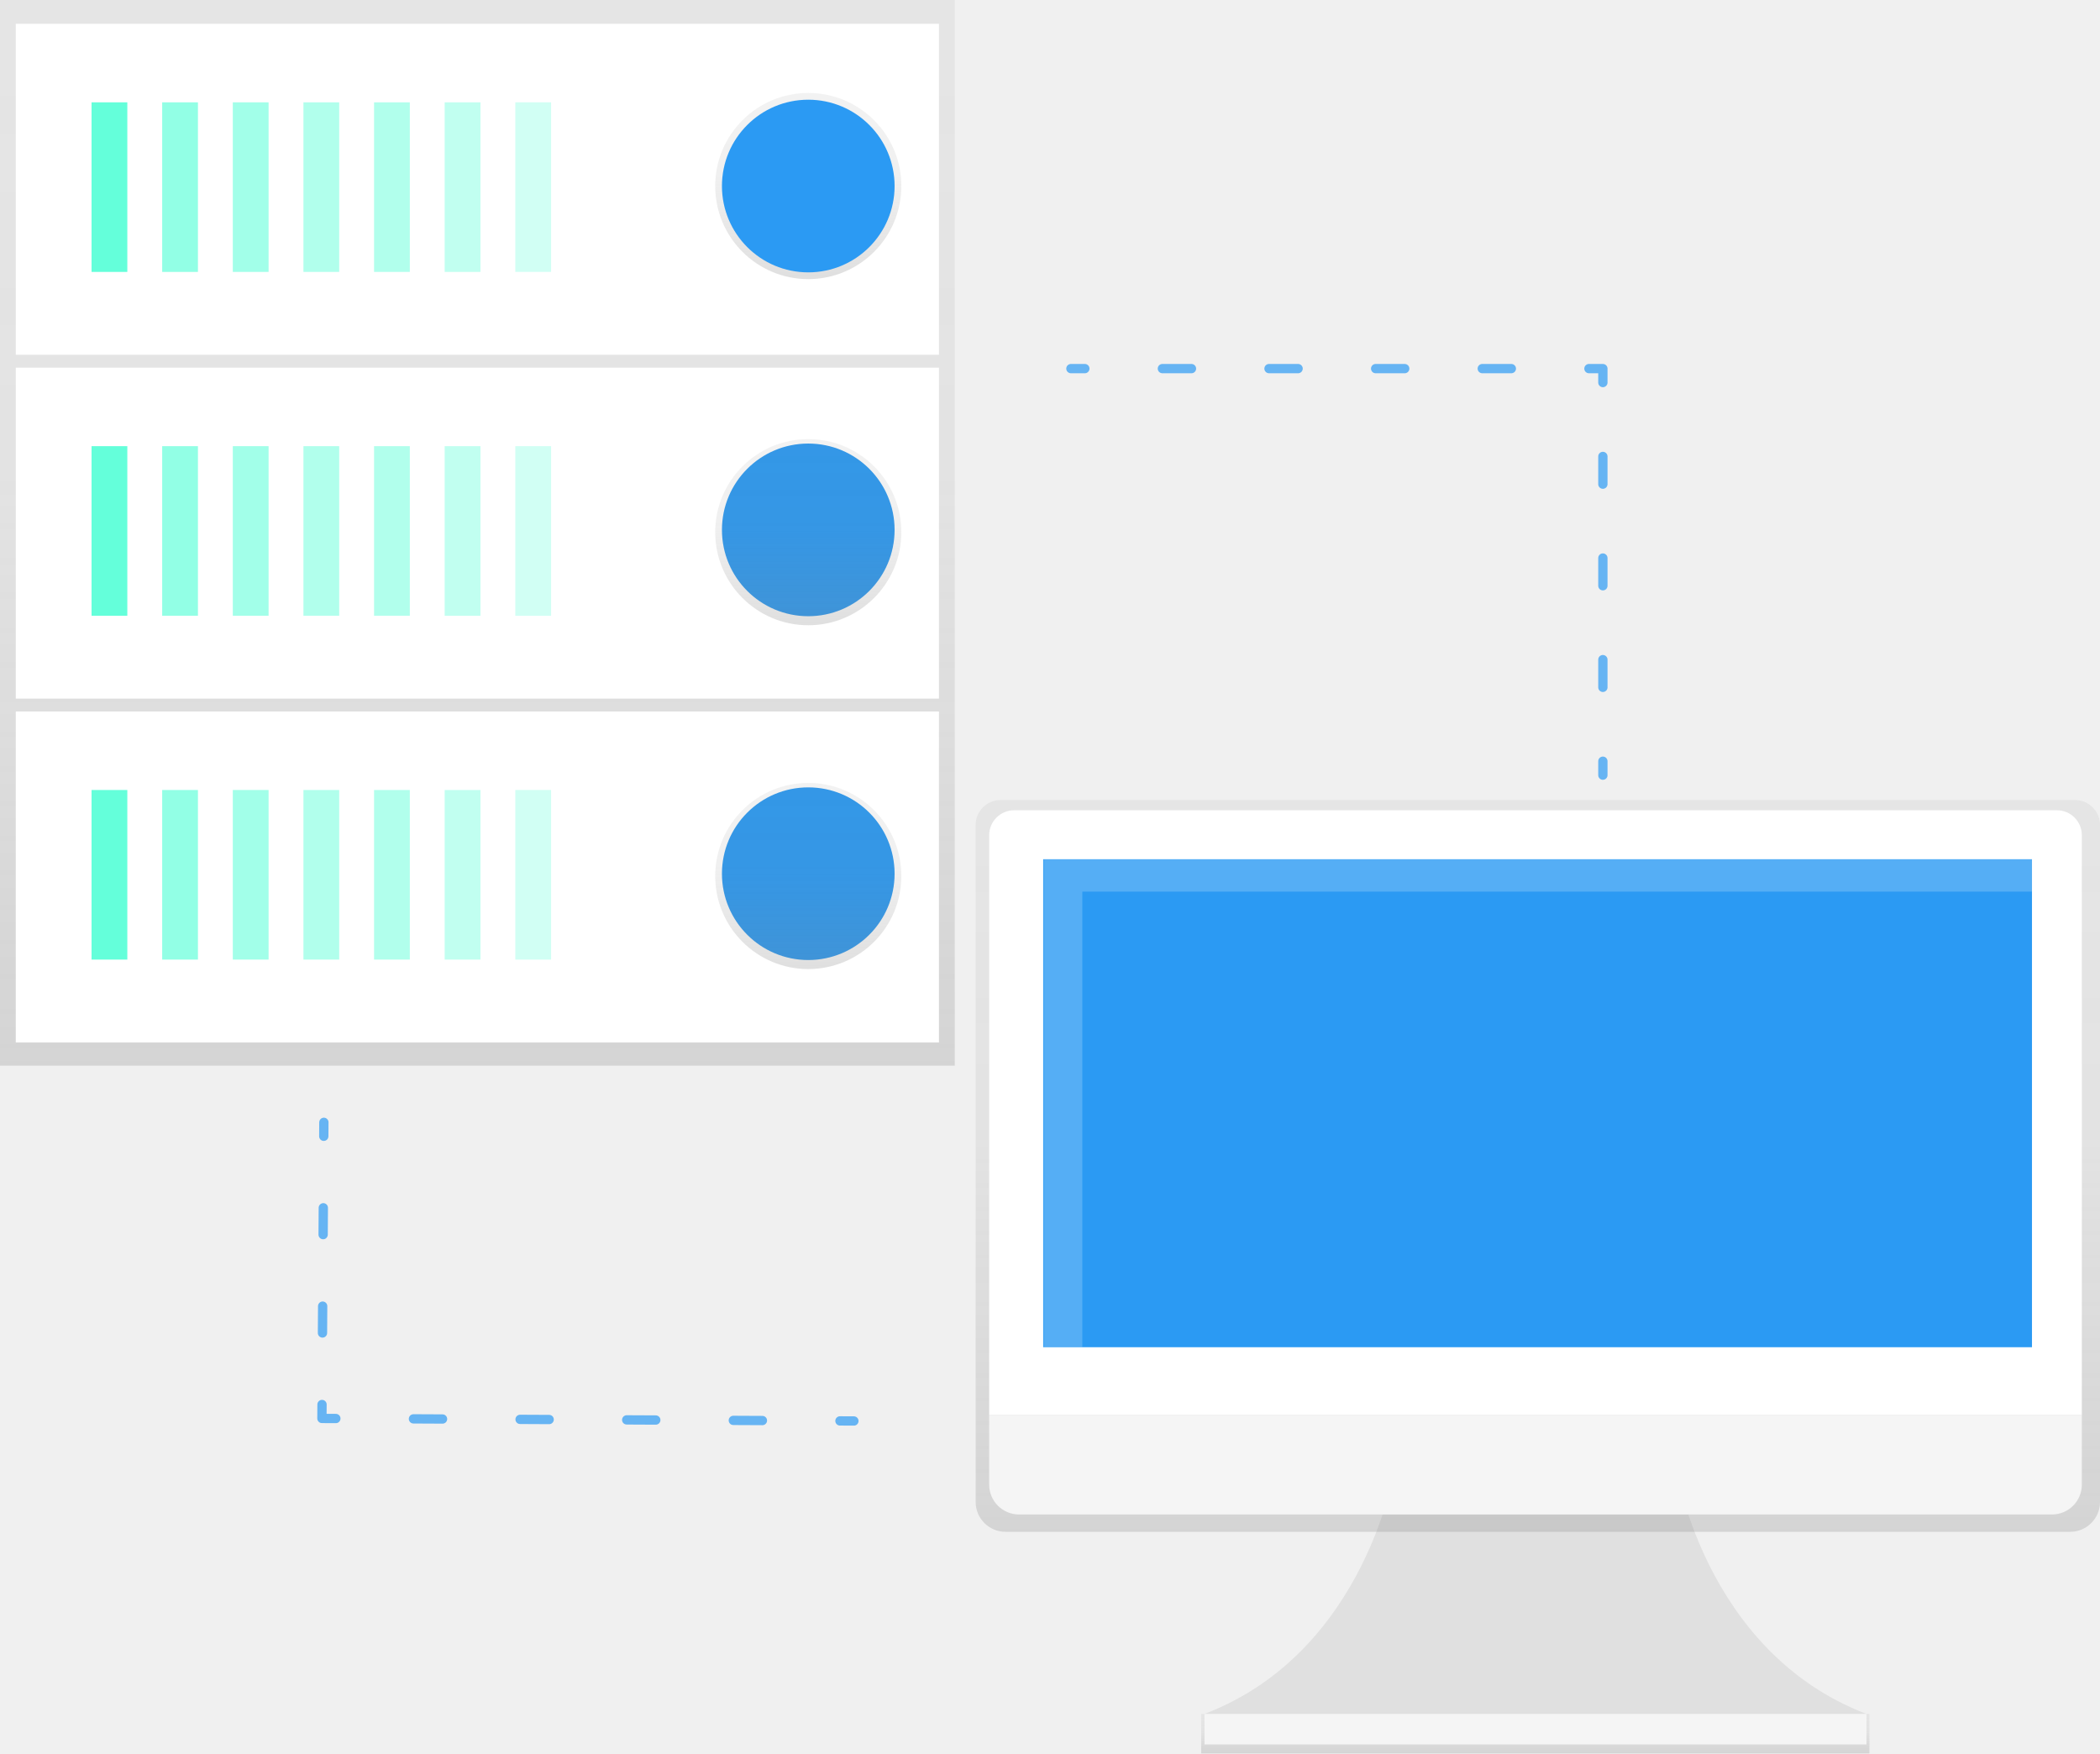
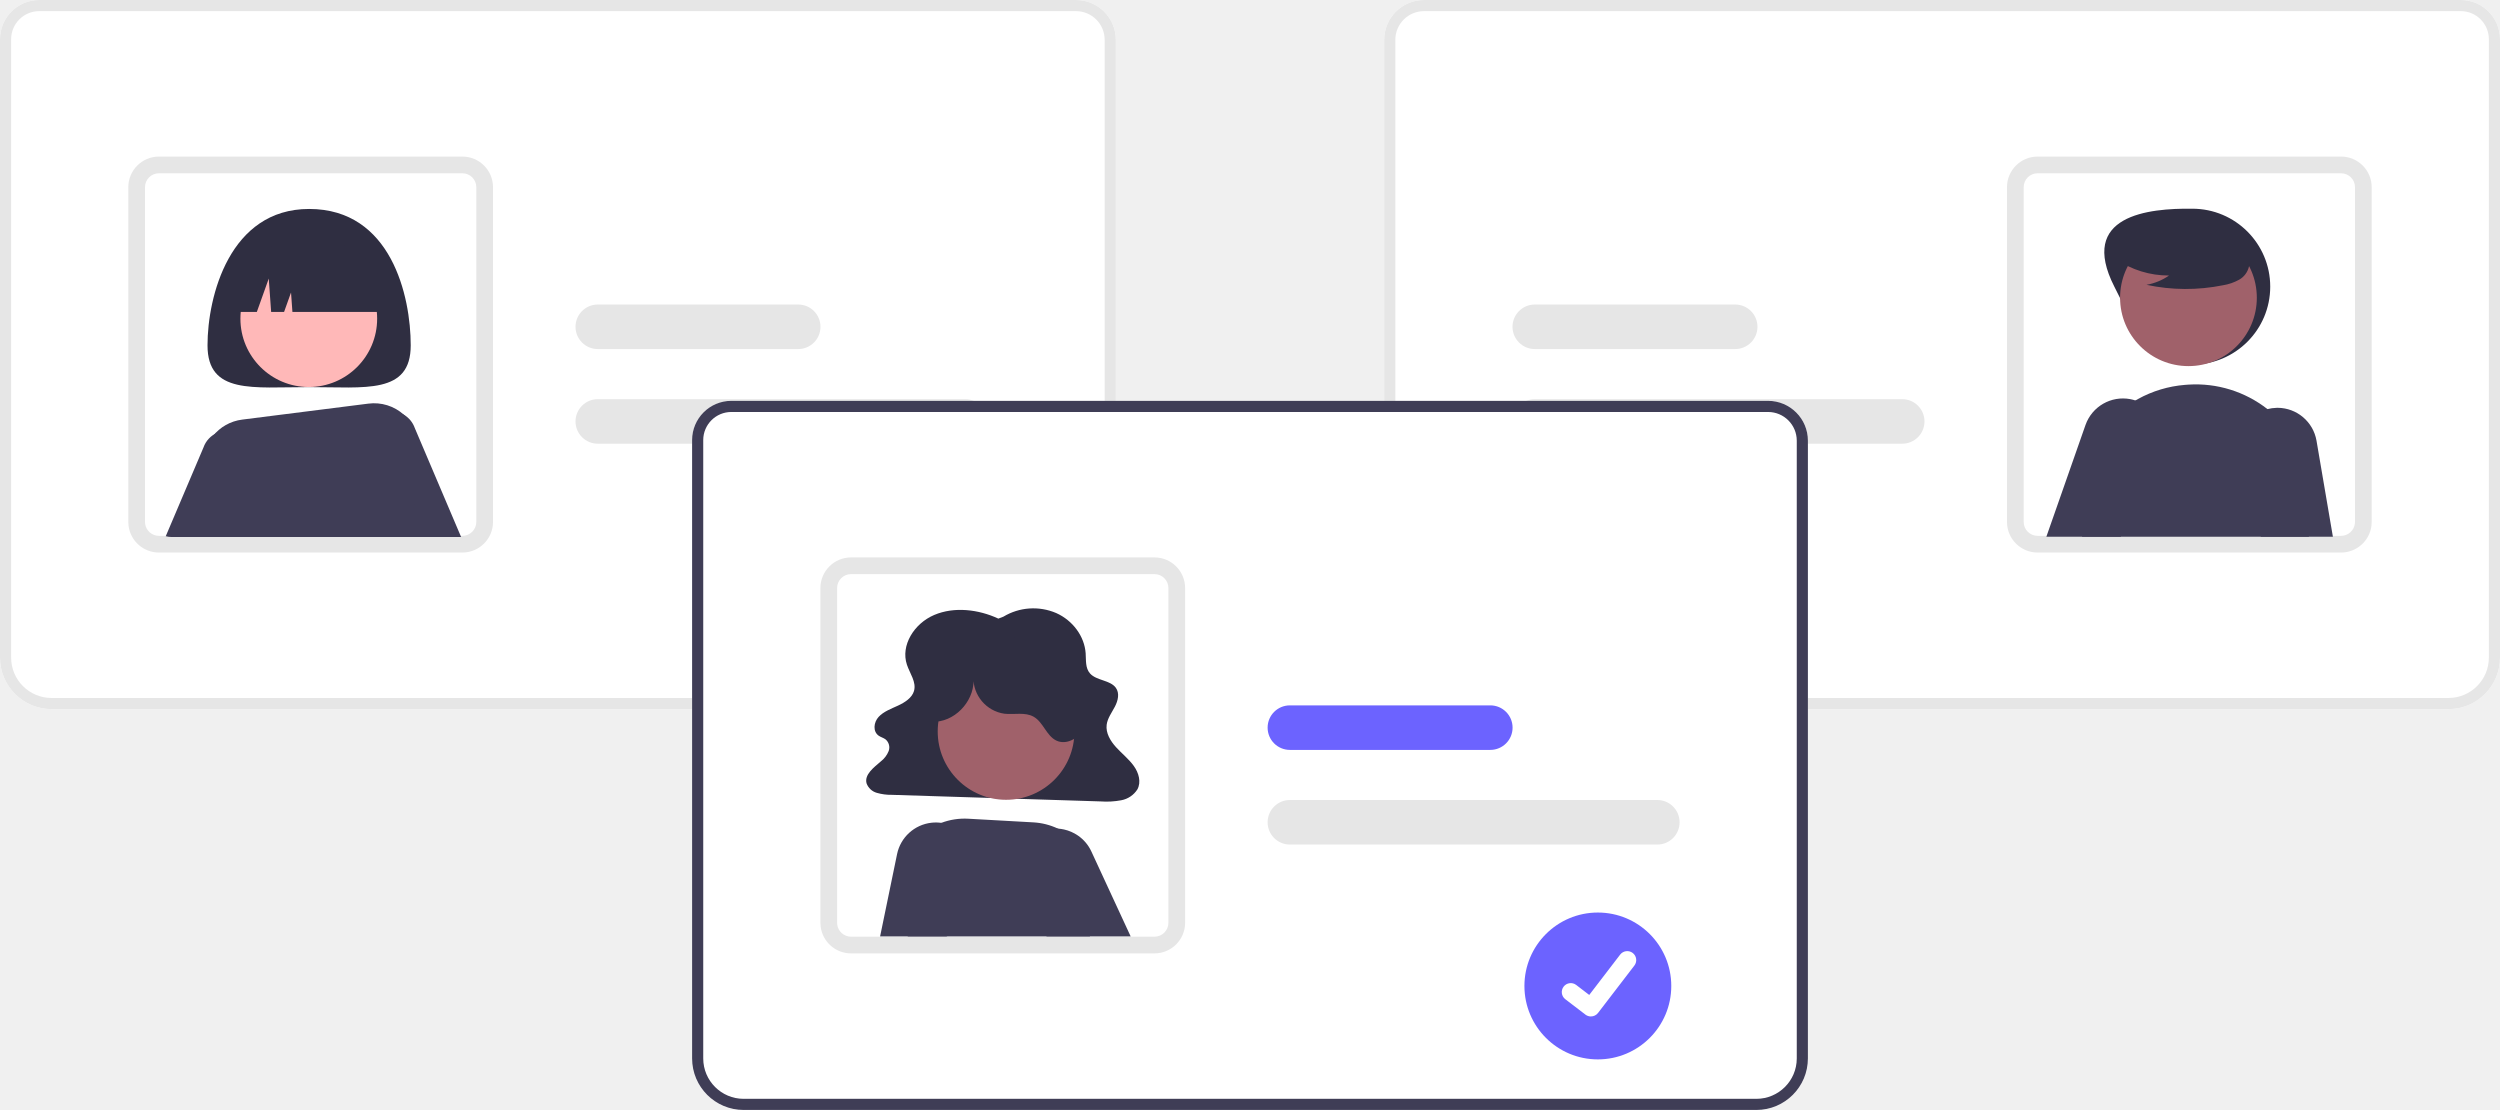
- <svg xmlns="http://www.w3.org/2000/svg" xmlns:xlink="http://www.w3.org/1999/xlink" data-name="Layer 1" viewBox="0 0 904 754.77" class="featureSvg__8YW" alt="Searchpe">
-   <defs>
-     <linearGradient id="a" x1="205.5" y1="458.72" x2="205.5" gradientUnits="userSpaceOnUse">
-       <stop offset="0" stop-color="gray" stop-opacity="0.25" />
-       <stop offset="0.54" stop-color="gray" stop-opacity="0.12" />
-       <stop offset="1" stop-color="gray" stop-opacity="0.1" />
-     </linearGradient>
-     <linearGradient id="b" x1="347.94" y1="120.14" x2="347.94" y2="40.02" xlink:href="#a" />
-     <linearGradient id="c" x1="347.94" y1="269.14" x2="347.94" y2="189.02" xlink:href="#a" />
-     <linearGradient id="d" x1="347.94" y1="417.14" x2="347.94" y2="337.02" xlink:href="#a" />
-     <linearGradient id="e" x1="660.91" y1="754.77" x2="660.91" y2="737.77" xlink:href="#a" />
-     <linearGradient id="f" x1="810" y1="732" x2="810" y2="417" xlink:href="#a" />
-   </defs>
-   <path fill="url(#a)" d="M0 0h411v458.72H0z" />
-   <path fill="#fff" d="M6.79 306.27H404.2v142.46H6.79z" />
-   <path fill="#64ffda" d="M39.41 340.06h15.4v73h-15.4z" />
-   <path fill="#64ffda" d="M69.81 340.06h15.4v73h-15.4z" opacity="0.7" />
-   <path fill="#64ffda" d="M100.22 340.06h15.4v73h-15.4z" opacity="0.6" />
-   <path fill="#64ffda" d="M130.62 340.06h15.4v73h-15.4zM161.02 340.06h15.4v73h-15.4z" opacity="0.5" />
-   <path fill="#64ffda" d="M191.42 340.06h15.4v73h-15.4z" opacity="0.4" />
-   <path fill="#64ffda" d="M221.83 340.06h15.4v73h-15.4z" opacity="0.3" />
-   <circle cx="347.94" cy="376.09" r="37.16" fill="#2b9af3" />
-   <path fill="#fff" d="M6.79 158.26H404.2v142.46H6.79z" />
-   <path fill="#64ffda" d="M39.41 192.05h15.4v73h-15.4z" />
-   <path fill="#64ffda" d="M69.81 192.05h15.4v73h-15.4z" opacity="0.7" />
-   <path fill="#64ffda" d="M100.22 192.05h15.4v73h-15.4z" opacity="0.6" />
-   <path fill="#64ffda" d="M130.62 192.05h15.4v73h-15.4zM161.02 192.05h15.4v73h-15.4z" opacity="0.5" />
-   <path fill="#64ffda" d="M191.42 192.05h15.4v73h-15.4z" opacity="0.4" />
-   <path fill="#64ffda" d="M221.83 192.05h15.4v73h-15.4z" opacity="0.3" />
-   <circle cx="347.94" cy="228.09" r="37.16" fill="#2b9af3" />
-   <path fill="#fff" d="M6.79 10.25H404.2v142.46H6.79z" />
-   <path fill="#64ffda" d="M39.41 44.05h15.4v73h-15.4z" />
-   <path fill="#64ffda" d="M69.81 44.05h15.4v73h-15.4z" opacity="0.7" />
-   <path fill="#64ffda" d="M100.22 44.05h15.4v73h-15.4z" opacity="0.6" />
-   <path fill="#64ffda" d="M130.62 44.05h15.4v73h-15.4zM161.02 44.05h15.4v73h-15.4z" opacity="0.5" />
-   <path fill="#64ffda" d="M191.42 44.05h15.4v73h-15.4z" opacity="0.4" />
-   <path fill="#64ffda" d="M221.83 44.05h15.4v73h-15.4z" opacity="0.3" />
-   <circle cx="347.94" cy="80.08" r="40.06" fill="url(#b)" />
-   <circle cx="347.94" cy="229.08" r="40.06" fill="url(#c)" />
-   <circle cx="347.94" cy="377.08" r="40.06" fill="url(#d)" />
-   <circle cx="347.94" cy="80.08" r="37.16" fill="#2b9af3" />
-   <g opacity="0.7" fill="none" stroke="#2b9af3" stroke-linecap="round" stroke-linejoin="round" stroke-width="4">
-     <path d="M461 158.67h6" />
-     <path stroke-dasharray="12.52 33.38" d="M500.38 158.67h166.93" />
-     <path d="M684 158.67h6v6" />
-     <path stroke-dasharray="11.93 31.8" d="M690 196.48v115.29" />
-     <path d="M690 327.67v6" />
-   </g>
-   <g opacity="0.7" fill="none" stroke="#2b9af3" stroke-linecap="round" stroke-linejoin="round" stroke-width="4">
-     <path d="m367.58 611.67-6-.03" />
-     <path stroke-dasharray="12.52 33.38" d="m328.2 611.48-166.92-.8" />
-     <path d="m144.58 610.61-6-.03.04-6" />
-     <path stroke-dasharray="11.55 30.79" d="m138.82 573.79.46-69.27" />
-     <path d="m139.38 489.12.04-6" />
-   </g>
-   <path d="M721.21 630.46s11.92 80.48 82.27 107.31h-285c70.35-26.83 82.27-107.31 82.27-107.31Z" fill="#e0e0e0" />
-   <path fill="url(#e)" d="M517.09 737.77h287.65v17H517.09z" />
-   <path fill="#f5f5f5" d="M518.52 737.77h284.96v13.12H518.52z" />
-   <path d="M1041.25 417h-462.5A10.75 10.75 0 0 0 568 427.75v291.39A12.86 12.86 0 0 0 580.86 732h458.28a12.86 12.86 0 0 0 12.86-12.86V427.75a10.75 10.75 0 0 0-10.75-10.75Z" transform="translate(-148 -72.62)" fill="url(#f)" />
-   <path d="M436.57 348.78h448.86a10.75 10.75 0 0 1 10.75 10.75V609H425.82V359.54a10.75 10.75 0 0 1 10.75-10.76Z" fill="#fff" />
-   <path d="M883.32 651.92H438.68a12.86 12.86 0 0 1-12.86-12.86V609h470.36v30.06a12.86 12.86 0 0 1-12.86 12.86Z" fill="#f5f5f5" />
-   <path fill="#2b9af3" d="M449.07 369.86h425.65v210.06H449.07z" />
-   <path fill="#fff" opacity="0.2" d="M465.91 383.8h409.08v-14.01H449.34v210.06h16.57V383.8z" />
+ <svg xmlns="http://www.w3.org/2000/svg" data-name="Layer 1" viewBox="0 0 898.098 398.742">
+   <path d="M533.289,505.371H169.451a18.521,18.521,0,0,1-18.5-18.5V264.717a14.104,14.104,0,0,1,14.088-14.088H537.492a14.313,14.313,0,0,1,14.297,14.297V486.871A18.521,18.521,0,0,1,533.289,505.371Z" transform="translate(-150.9509 -250.6289)" fill="#fff" />
+   <path d="M533.289,505.371H169.451a18.521,18.521,0,0,1-18.5-18.5V264.717a14.104,14.104,0,0,1,14.088-14.088H537.492a14.313,14.313,0,0,1,14.297,14.297V486.871A18.521,18.521,0,0,1,533.289,505.371ZM165.039,254.629a10.1,10.1,0,0,0-10.088,10.088v222.154a14.517,14.517,0,0,0,14.5,14.5H533.289a14.517,14.517,0,0,0,14.5-14.5V264.926a10.309,10.309,0,0,0-10.297-10.297Z" transform="translate(-150.9509 -250.6289)" fill="#e6e6e6" />
+   <path d="M317.062,449.125h-109.02a11.018,11.018,0,0,1-10.905-9.563,9.975,9.975,0,0,1-.095-1.437v-120.25a11.012,11.012,0,0,1,11-11h109.02a11.012,11.012,0,0,1,11,11v120.25A11.012,11.012,0,0,1,317.062,449.125Zm-109.02-136.25a5.006,5.006,0,0,0-5,5v120.25a4.261,4.261,0,0,0,.038.615,5.015,5.015,0,0,0,4.962,4.385h109.02a5.006,5.006,0,0,0,5-5v-120.25a5.006,5.006,0,0,0-5-5Z" transform="translate(-150.9509 -250.6289)" fill="#e6e6e6" />
+   <path d="M497.698,410.025h-132a8,8,0,1,1,0-16h132a8,8,0,0,1,0,16Z" transform="translate(-150.9509 -250.6289)" fill="#e6e6e6" />
+   <path d="M437.698,376.025h-72a8,8,0,1,1,0-16h72a8,8,0,0,1,0,16Z" transform="translate(-150.9509 -250.6289)" fill="#e6e6e6" />
+   <path d="M298.499,374.695c0,17.673-16.342,15-36.5,15s-36.5,2.673-36.5-15,7.982-49,36.5-49C291.499,325.695,298.499,357.022,298.499,374.695Z" transform="translate(-150.9509 -250.6289)" fill="#2f2e41" />
+   <path d="M299.975,404.439a9.064,9.064,0,0,0-3.96-4.84,7.867,7.867,0,0,0-1.12-.57,9.054,9.054,0,0,0-11.98,11.47l14.54,33.05H316.605Z" transform="translate(-150.9509 -250.6289)" fill="#3f3d56" />
+   <path d="M236.525,406.239a9.055,9.055,0,0,0-12.49,5.17l-13.54,31.85a7.876,7.876,0,0,0,2.13.29h16.99l11.479-26.08A9.037,9.037,0,0,0,236.525,406.239Z" transform="translate(-150.9509 -250.6289)" fill="#3f3d56" />
+   <circle cx="110.926" cy="114.475" r="24.561" fill="#ffb8b8" />
+   <path d="M296.445,399.989c-.14-.13-.28-.27-.43-.39a15.953,15.953,0,0,0-12.75-3.97l-45.26,5.73a16.062,16.062,0,0,0-14.02,17.44c.62,6.98,1.62,15.79,3.22,24.75h71.5l2.63-30.56A16.035,16.035,0,0,0,296.445,399.989Z" transform="translate(-150.9509 -250.6289)" fill="#3f3d56" />
+   <path d="M233.499,362.695v0h9.714l4.286-12,.857,12h4.643l2.5-7,.5,7h34.5v0a26,26,0,0,0-26-26h-5A26,26,0,0,0,233.499,362.695Z" transform="translate(-150.9509 -250.6289)" fill="#2f2e41" />
+   <path d="M648.211,486.871V264.926a14.313,14.313,0,0,1,14.297-14.297h372.453a14.104,14.104,0,0,1,14.088,14.088v222.154a18.521,18.521,0,0,1-18.5,18.5H666.711A18.521,18.521,0,0,1,648.211,486.871Z" transform="translate(-150.9509 -250.6289)" fill="#fff" />
+   <path d="M648.211,486.871V264.926a14.313,14.313,0,0,1,14.297-14.297h372.453a14.104,14.104,0,0,1,14.088,14.088v222.154a18.521,18.521,0,0,1-18.5,18.5H666.711A18.521,18.521,0,0,1,648.211,486.871Zm14.297-232.242a10.309,10.309,0,0,0-10.297,10.297V486.871a14.517,14.517,0,0,0,14.5,14.5h363.838a14.517,14.517,0,0,0,14.5-14.5V264.717a10.1,10.1,0,0,0-10.088-10.088Z" transform="translate(-150.9509 -250.6289)" fill="#e6e6e6" />
+   <path d="M871.938,438.125v-120.25a11.012,11.012,0,0,1,11-11h109.02a11.012,11.012,0,0,1,11,11v120.25a9.975,9.975,0,0,1-.095,1.437,11.018,11.018,0,0,1-10.905,9.563h-109.02A11.012,11.012,0,0,1,871.938,438.125Zm11-125.25a5.006,5.006,0,0,0-5,5v120.25a5.006,5.006,0,0,0,5,5h109.02a5.015,5.015,0,0,0,4.962-4.385,4.261,4.261,0,0,0,.038-.615v-120.25a5.006,5.006,0,0,0-5-5Z" transform="translate(-150.9509 -250.6289)" fill="#e6e6e6" />
+   <path d="M694.302,402.025a8.009,8.009,0,0,1,8-8h132a8,8,0,1,1,0,16h-132A8.009,8.009,0,0,1,694.302,402.025Z" transform="translate(-150.9509 -250.6289)" fill="#e6e6e6" />
+   <path d="M694.302,368.025a8.009,8.009,0,0,1,8-8h72a8,8,0,1,1,0,16h-72A8.009,8.009,0,0,1,694.302,368.025Z" transform="translate(-150.9509 -250.6289)" fill="#e6e6e6" />
+   <path d="M910.505,353.605c7.011,13.784,12.536,28,28,28a28,28,0,0,0,0-56C922.79,325.408,897.457,327.949,910.505,353.605Z" transform="translate(-150.9509 -250.6289)" fill="#2f2e41" />
+   <circle cx="786.177" cy="106.96" r="24.561" fill="#a0616a" />
+   <path d="M970.66,402.359a42.79,42.79,0,0,0-5.15-4.76,41.725,41.725,0,0,0-28.39-8.8q-.615.03-1.23.09a41.825,41.825,0,0,0-30.16,16.64,42.346,42.346,0,0,0-7.52,34.15c.27,1.25.51,2.51.74,3.77h81.42l.94-6.3A42.094,42.094,0,0,0,970.66,402.359Z" transform="translate(-150.9509 -250.6289)" fill="#3f3d56" />
+   <path d="M983.13,408.929a14.254,14.254,0,0,0-13.93-11.8c-.13,0-.27.01-.4.01a14.347,14.347,0,0,0-3.29.46,14.2,14.2,0,0,0-10.06,17.43l7.69,28.42H989.02Z" transform="translate(-150.9509 -250.6289)" fill="#3f3d56" />
+   <path d="M926.18,401.479a14.175,14.175,0,0,0-4.09-4.88,13.769,13.769,0,0,0-4.02-2.1,13.358,13.358,0,0,0-1.81-.48,14.272,14.272,0,0,0-16.1,9.24l-14.08,40.19H912.8l13.63-29.56A14.091,14.091,0,0,0,926.18,401.479Z" transform="translate(-150.9509 -250.6289)" fill="#3f3d56" />
+   <path d="M911.064,343.708a33.405,33.405,0,0,0,19.091,5.9,20.471,20.471,0,0,1-8.114,3.338,67.359,67.359,0,0,0,27.514.155,17.807,17.807,0,0,0,5.76-1.978,7.289,7.289,0,0,0,3.555-4.755c.604-3.449-2.083-6.582-4.876-8.693A35.967,35.967,0,0,0,923.77,331.635c-3.376.873-6.759,2.347-8.951,5.059s-2.843,6.891-.753,9.684Z" transform="translate(-150.9509 -250.6289)" fill="#2f2e41" />
+   <path d="M781.919,649.371H418.081a18.521,18.521,0,0,1-18.5-18.5V408.717a14.104,14.104,0,0,1,14.088-14.088H786.122a14.313,14.313,0,0,1,14.297,14.297V630.871A18.521,18.521,0,0,1,781.919,649.371Z" transform="translate(-150.9509 -250.6289)" fill="#fff" />
+   <path d="M781.919,649.371H418.081a18.521,18.521,0,0,1-18.5-18.5V408.717a14.104,14.104,0,0,1,14.088-14.088H786.122a14.313,14.313,0,0,1,14.297,14.297V630.871A18.521,18.521,0,0,1,781.919,649.371ZM413.669,398.629a10.1,10.1,0,0,0-10.088,10.088v222.154a14.517,14.517,0,0,0,14.5,14.5H781.919a14.517,14.517,0,0,0,14.5-14.5V408.926a10.309,10.309,0,0,0-10.297-10.297Z" transform="translate(-150.9509 -250.6289)" fill="#3f3d56" />
+   <path d="M565.692,593.125h-109.02a11.018,11.018,0,0,1-10.905-9.563,9.976,9.976,0,0,1-.095-1.437v-120.25a11.012,11.012,0,0,1,11-11h109.02a11.012,11.012,0,0,1,11,11v120.25A11.012,11.012,0,0,1,565.692,593.125Zm-109.02-136.25a5.006,5.006,0,0,0-5,5v120.25a4.262,4.262,0,0,0,.038.615,5.015,5.015,0,0,0,4.962,4.385h109.02a5.006,5.006,0,0,0,5-5v-120.25a5.006,5.006,0,0,0-5-5Z" transform="translate(-150.9509 -250.6289)" fill="#e6e6e6" />
+   <path d="M509.599,472.859c-7.097-3.302-15.81-4.384-23.032-1.316s-12.145,10.932-9.809,17.891c1.059,3.155,3.47,6.258,2.531,9.445-.723,2.453-3.245,4.072-5.723,5.224s-5.187,2.12-6.978,4.062-2.165,5.285.073,6.791c.737.496,1.659.732,2.374,1.254a3.772,3.772,0,0,1,1.164,4.222,8.893,8.893,0,0,1-2.851,3.751c-2.541,2.191-5.898,4.698-5.109,7.809a5.478,5.478,0,0,0,3.697,3.458,18.367,18.367,0,0,0,5.427.716l74.966,2.362a28.423,28.423,0,0,0,7.402-.413,8.762,8.762,0,0,0,5.813-3.905c1.436-2.657.493-5.931-1.28-8.412s-4.282-4.439-6.355-6.717-3.769-5.123-3.404-8.067c.293-2.357,1.847-4.395,2.963-6.537s1.764-4.818.319-6.789c-2.037-2.777-6.927-2.526-9.243-5.113-1.748-1.953-1.41-4.763-1.584-7.281-.418-6.057-4.611-11.776-10.58-14.433a20.831,20.831,0,0,0-18.953,1.291Z" transform="translate(-150.9509 -250.6289)" fill="#2f2e41" />
+   <circle cx="361.422" cy="262.756" r="24.561" fill="#a0616a" />
+   <path d="M544.619,569.665a23.788,23.788,0,0,0-12.68-20.9c-.31-.17-.63-.32-.95-.47a23.619,23.619,0,0,0-8.81-2.24l-23.38-1.31a23.6,23.6,0,0,0-9.7,1.49,22.661,22.661,0,0,0-2.21.96,23.54,23.54,0,0,0-6.12,4.35,23.806,23.806,0,0,0-7.06,17.94l.42,9.91,2.94,7.63h65.37a17.96,17.96,0,0,0,2.1-3.18A15.919,15.919,0,0,0,544.619,569.665Z" transform="translate(-150.9509 -250.6289)" fill="#3f3d56" />
+   <path d="M543.019,556.525a14.143,14.143,0,0,0-4.84-5.74,14.451,14.451,0,0,0-5.01-2.18,14.665,14.665,0,0,0-2.18-.31,14.087,14.087,0,0,0-4.3.37,14.274,14.274,0,0,0-9.19,20.49l8.99,17.02.45.85H557.13Z" transform="translate(-150.9509 -250.6289)" fill="#3f3d56" />
+   <path d="M493.609,547.655a14.341,14.341,0,0,0-4.51-1.42,13.898,13.898,0,0,0-3.53-.05,14.257,14.257,0,0,0-12.36,11.29l-6.09,29.55h23.82l4.45-1.82,5.54-21.26A14.32,14.32,0,0,0,493.609,547.655Z" transform="translate(-150.9509 -250.6289)" fill="#3f3d56" />
+   <path d="M487.246,509.893c7.756-.623,14.196-8.371,13.39-16.111A13.009,13.009,0,0,0,511.777,507.028c3.558.392,7.458-.684,10.555,1.11,3.43,1.988,4.528,6.816,8.101,8.533,3.453,1.659,7.838-.604,9.543-4.033s1.287-7.55.157-11.21a31.652,31.652,0,0,0-52.69-12.975c-3.261,3.28-5.851,7.461-6.271,12.068s1.717,9.605,5.854,11.675Z" transform="translate(-150.9509 -250.6289)" fill="#2f2e41" />
+   <path d="M746.328,554.025h-132a8,8,0,1,1,0-16h132a8,8,0,0,1,0,16Z" transform="translate(-150.9509 -250.6289)" fill="#e6e6e6" />
+   <path d="M686.328,520.025h-72a8,8,0,1,1,0-16h72a8,8,0,0,1,0,16Z" transform="translate(-150.9509 -250.6289)" fill="#6c63ff" />
+   <path d="M724.961,578.449a26.378,26.378,0,0,0-0,52.756h0a26.378,26.378,0,0,0,0-52.756Z" transform="translate(-150.9509 -250.6289)" fill="#6c63ff" />
+   <path id="f276b720-7c73-4755-84a7-b208d54eb1fc-373" data-name="Path 395" d="M722.458,615.782a3.201,3.201,0,0,1-1.926-.64l-.034-.026-7.254-5.549a3.224,3.224,0,0,1,3.923-5.117l4.699,3.603,11.103-14.485a3.222,3.222,0,0,1,4.518-.597l.001.001-.069.096.071-.096a3.226,3.226,0,0,1,.596,4.519l-13.059,17.03a3.224,3.224,0,0,1-2.564,1.257Z" transform="translate(-150.9509 -250.6289)" fill="#fff" />
</svg>
